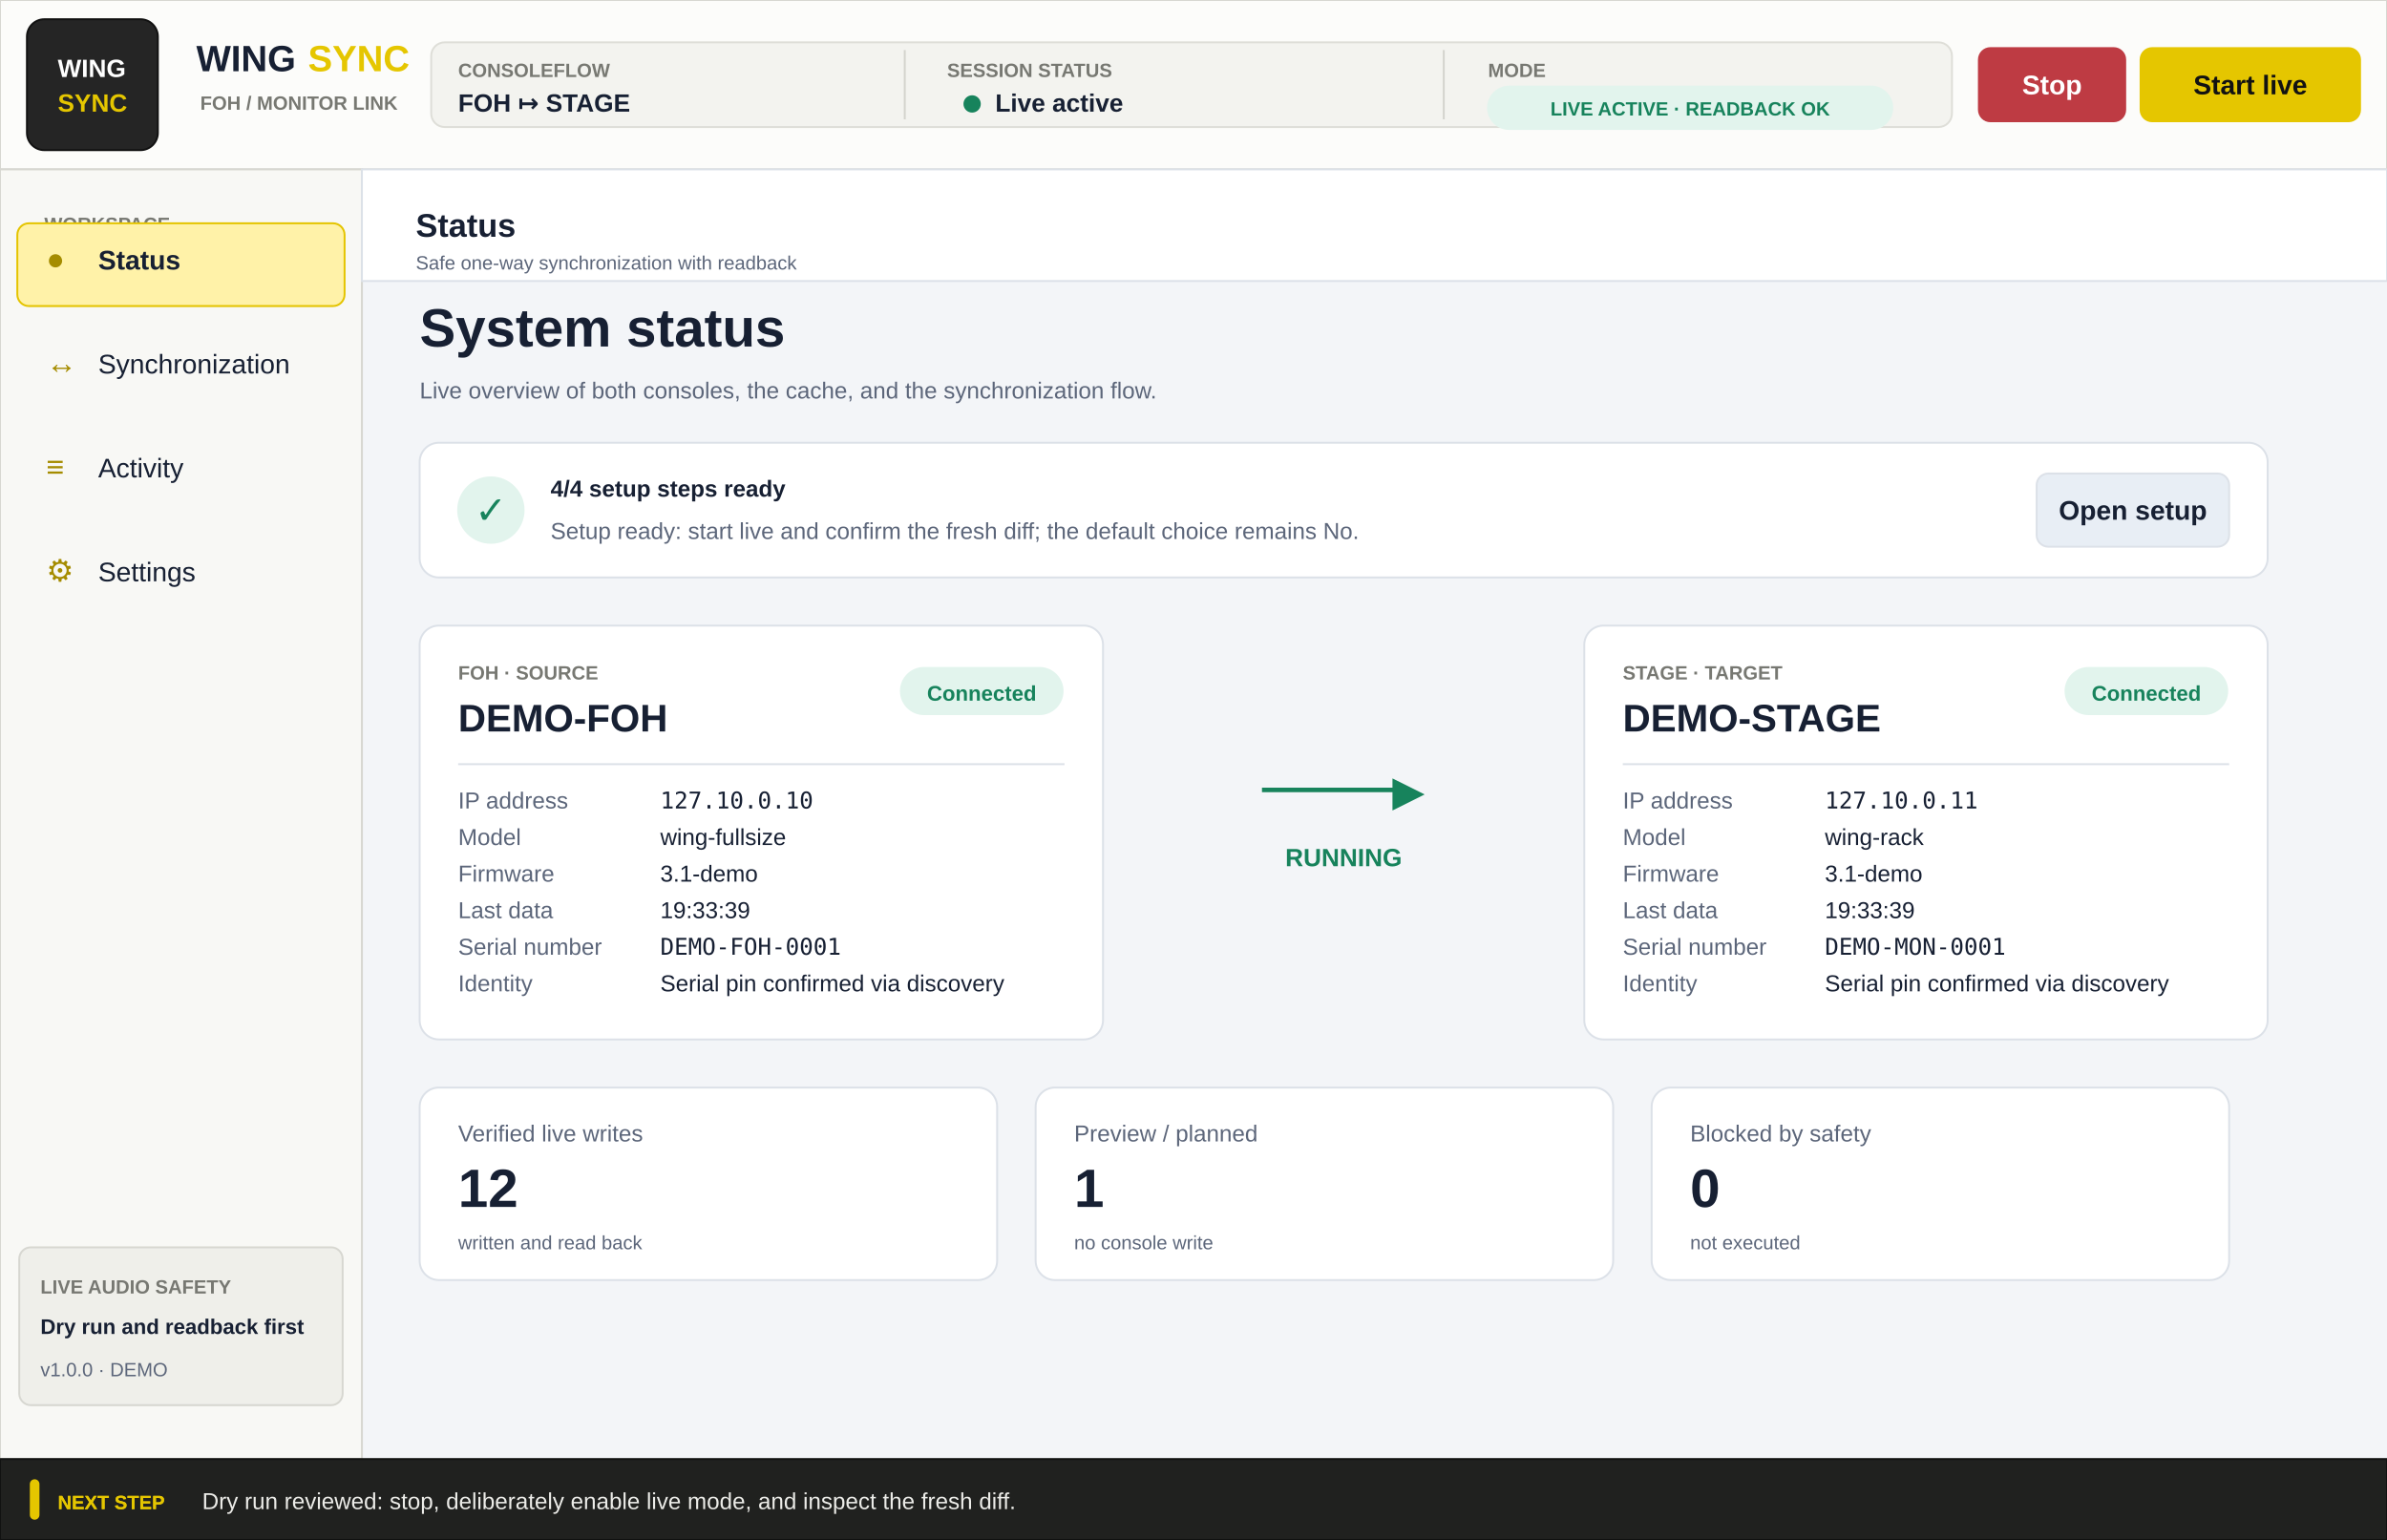
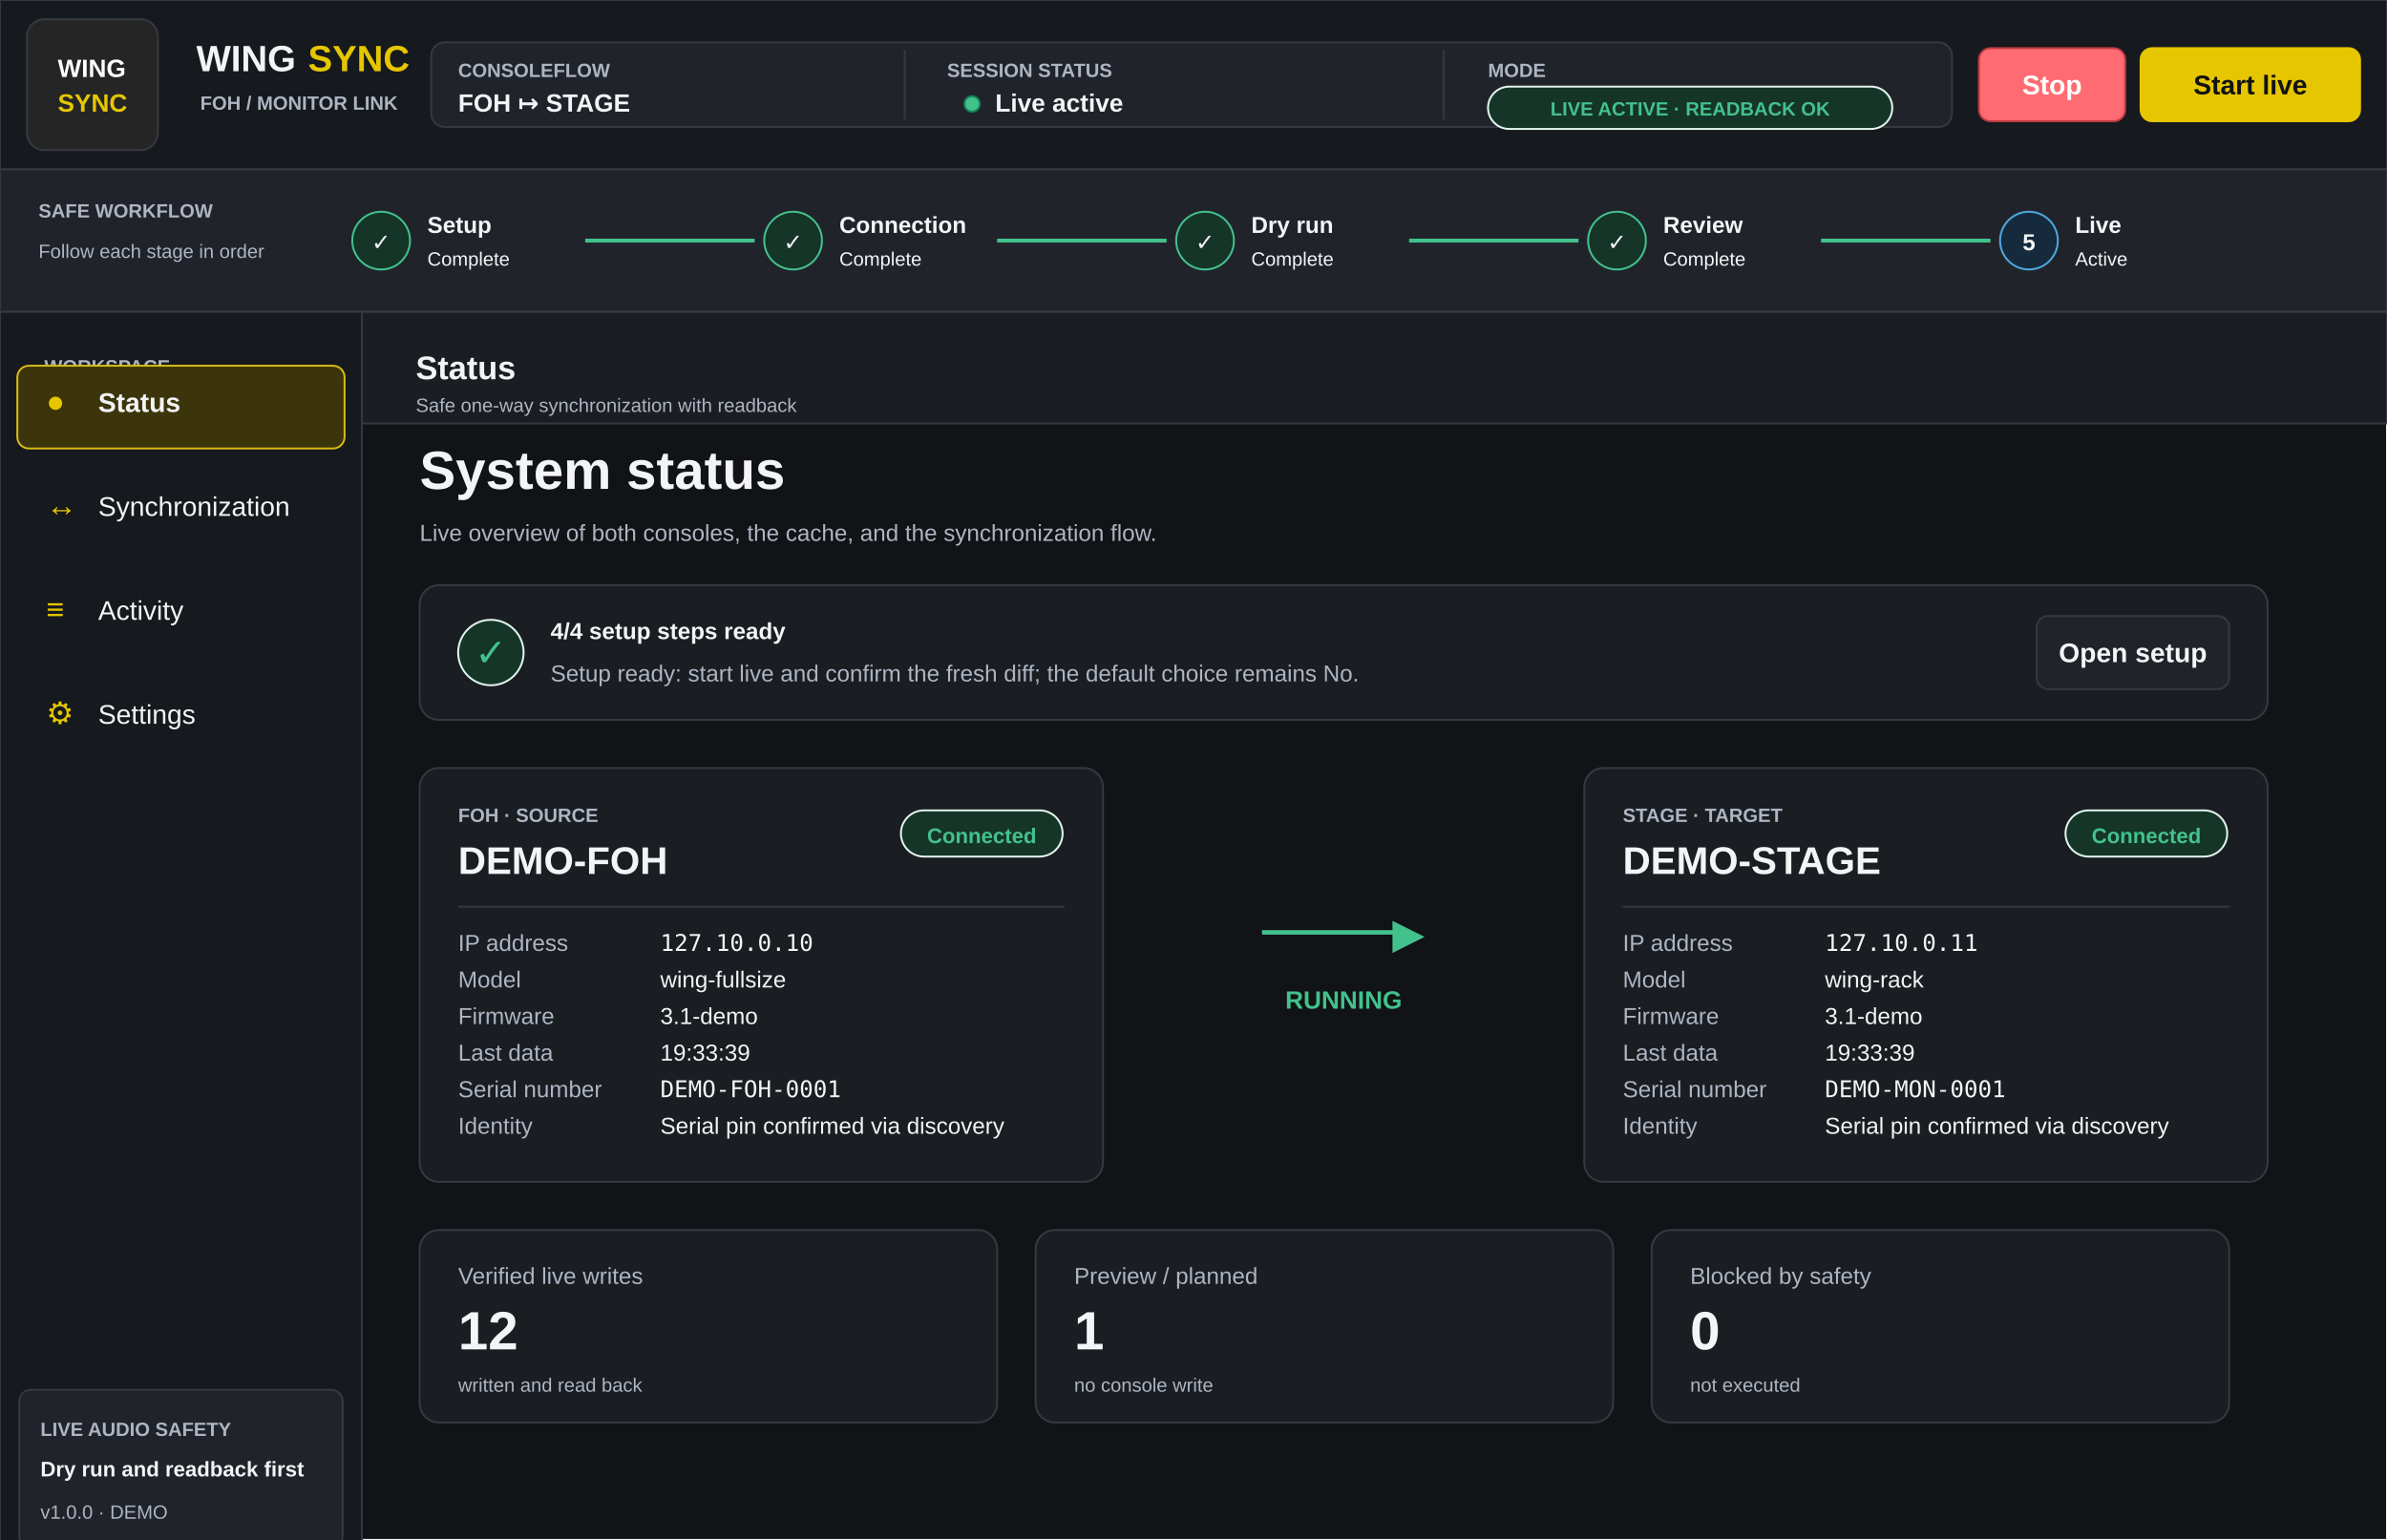
<svg xmlns="http://www.w3.org/2000/svg" width="1240" height="800" viewBox="0 0 1240 800">
  <style>text{font-family:Segoe UI,Arial,sans-serif;fill:#172033}.small{font-size:12px}.tiny{font-size:10px}.label{font-size:10px;font-weight:700;fill:#777872}.muted{fill:#5c667a}.title{font-size:28px;font-weight:650}.h{font-size:17px;font-weight:650}.mono{font-family:Consolas,monospace}.bold{font-weight:700}.btn{font-size:14px;font-weight:650}.num{font-size:28px;font-weight:650}</style>
+   <style>text{fill:#F3F4F6}.label,.muted{fill:#AEB5C2}[fill="#f3f5f8"]{fill:#111316}[fill="#fcfcfa"],[fill="#f8f8f5"]{fill:#16191D}[fill="#f3f3ef"],[fill="#efefea"],[fill="#e8eef5"],[fill="#ebeef2"],[fill="#fafafa"],[fill="#f1f2ee"]{fill:#20242A}rect[fill="#fff"],rect[fill="#ffffff"]{fill:#1A1D22}[fill="#fff2a8"]{fill:#3C350B}[fill="#e2f4ed"]{fill:#153528}[fill="#e3f1fb"]{fill:#152B3D}[fill="#fff3e2"]{fill:#382715}[fill="#fde8e9"]{fill:#3B1D22}[fill="#dfe4ec"]{fill:#0D0F12}[fill="#17835c"]{fill:#43C18D}[fill="#0b78d0"]{fill:#4EA8DE}[fill="#be3b43"]{fill:#FF6B72}[fill="#b46b08"],[fill="#d57a00"]{fill:#F0B35A}[fill="#a58c00"]{fill:#E5C600}[stroke="#d7d7d1"],[stroke="#deded8"],[stroke="#d4d4ce"],[stroke="#dce1e8"],[stroke="#b8c1ce"],[stroke="#e9ecf1"],[stroke="#d9dad4"],[stroke="#687386"],[stroke="#111111"]{stroke:#343941}[stroke="#e4c400"]{stroke:#D8BB16}[stroke="#f0c67f"]{stroke:#8A5B24}[style*="fill:#172033"]{fill:#F3F4F6!important}[style*="fill:#5c667a"]{fill:#AEB5C2!important}[style*="fill:#17835c"]{fill:#43C18D!important}[style*="fill:#0b78d0"]{fill:#4EA8DE!important}[style*="fill:#be3b43"]{fill:#FF6B72!important}[style*="fill:#b46b08"]{fill:#F0B35A!important}[style*="fill:#a58c00"]{fill:#E5C600!important}[style*="fill:#76531f"]{fill:#FFD499!important}[style*="fill:#ecece8"]{fill:#F3F4F6!important}</style>
  <rect x="0" y="0" width="1240" height="800" rx="0" fill="#f3f5f8" stroke="#f3f5f8" stroke-width="1" />
  <rect x="0" y="0" width="1240" height="88" rx="0" fill="#fcfcfa" stroke="#d7d7d1" stroke-width="1" />
  <rect x="14" y="10" width="68" height="68" rx="9" fill="#252525" stroke="#111111" stroke-width="1" />
  <text x="30" y="40" class="bold" style="fill:#fff;font-size:13px;">WING</text>
  <text x="30" y="58" class="bold" style="fill:#e5c600;font-size:13px;">SYNC</text>
  <text x="102" y="37" class="bold" style="font-size:19px;">WING</text>
  <text x="160" y="37" class="bold" style="fill:#e5c600;font-size:19px;">SYNC</text>
  <text x="104" y="57" class="label" style="">FOH / MONITOR LINK</text>
  <rect x="224" y="22" width="790" height="44" rx="7" fill="#f3f3ef" stroke="#deded8" stroke-width="1" />
  <text x="238" y="40" class="label" style="">CONSOLEFLOW</text>
  <text x="238" y="58" class="bold" style="font-size:13px;">FOH ↦ STAGE</text>
  <line x1="470" y1="26" x2="470" y2="62" stroke="#d4d4ce" stroke-width="1" />
  <text x="492" y="40" class="label" style="">SESSION STATUS</text>
  <circle cx="505" cy="54" r="4" fill="#17835c" stroke="#17835c" />
  <text x="517" y="58" class="bold" style="font-size:13px;">Live active</text>
  <line x1="750" y1="26" x2="750" y2="62" stroke="#d4d4ce" stroke-width="1" />
  <text x="773" y="40" class="label" style="">MODE</text>
  <rect x="773" y="45" width="210" height="22" rx="11" fill="#e2f4ed" stroke="#e2f4ed" stroke-width="1" />
  <text x="878" y="60" class="bold" style="fill:#17835c;font-size:10px;text-anchor:middle;">LIVE ACTIVE · READBACK OK</text>
  <rect x="1028" y="25" width="76" height="38" rx="6" fill="#be3b43" stroke="#be3b43" stroke-width="1" />
  <text x="1066" y="49" class="btn" style="fill:#fff;font-size:14px;text-anchor:middle;">Stop</text>
  <rect x="1112" y="25" width="114" height="38" rx="6" fill="#e5c600" stroke="#e5c600" stroke-width="1" />
  <text x="1169" y="49" class="btn" style="fill:#121212;font-size:14px;text-anchor:middle;">Start live</text>
-   <rect x="0" y="88" width="188" height="670" rx="0" fill="#f8f8f5" stroke="#d7d7d1" stroke-width="1" />
-   <text x="23" y="120" class="label" style="">WORKSPACE</text>
-   <rect x="9" y="116" width="170" height="43" rx="6" fill="#fff2a8" stroke="#e4c400" stroke-width="1" />
-   <text x="24" y="140" class="bold" style="fill:#a58c00;font-size:16px;">●</text>
-   <text x="51" y="140" class="bold" style="font-size:14px;">Status</text>
-   <text x="24" y="194" class="bold" style="fill:#a58c00;font-size:16px;">↔</text>
-   <text x="51" y="194" class="" style="font-size:14px;">Synchronization</text>
-   <text x="24" y="248" class="bold" style="fill:#a58c00;font-size:16px;">≡</text>
-   <text x="51" y="248" class="" style="font-size:14px;">Activity</text>
-   <text x="24" y="302" class="bold" style="fill:#a58c00;font-size:16px;">⚙</text>
-   <text x="51" y="302" class="" style="font-size:14px;">Settings</text>
-   <rect x="10" y="648" width="168" height="82" rx="6" fill="#efefea" stroke="#d7d7d1" stroke-width="1" />
-   <text x="21" y="672" class="label" style="">LIVE AUDIO SAFETY</text>
-   <text x="21" y="693" class="bold" style="font-size:11px;">Dry run and readback first</text>
-   <text x="21" y="715" class="tiny" style="fill:#5c667a;">v1.0.0 · DEMO</text>
-   <rect x="188" y="88" width="1052" height="58" rx="0" fill="#fff" stroke="#dce1e8" stroke-width="1" />
-   <text x="216" y="123" class="h" style="">Status</text>
-   <text x="216" y="140" class="tiny" style="fill:#5c667a;">Safe one-way synchronization with readback</text>
-   <rect x="0" y="758" width="1240" height="42" rx="0" fill="#20211f" stroke="#111211" stroke-width="1" />
-   <rect x="16" y="769" width="4" height="20" rx="2" fill="#e5c600" stroke="#e5c600" stroke-width="1" />
-   <text x="30" y="784" class="label" style="fill:#e5c600;">NEXT STEP</text>
-   <text x="218" y="180" class="title" style="">System status</text>
-   <text x="218" y="207" class="small" style="fill:#5c667a;">Live overview of both consoles, the cache, and the synchronization flow.</text>
-   <rect x="218" y="230" width="960" height="70" rx="10" fill="#ffffff" stroke="#dce1e8" stroke-width="1" />
-   <rect x="238" y="248" width="34" height="34" rx="17" fill="#e2f4ed" stroke="#e2f4ed" stroke-width="1" />
-   <text x="255" y="272" class="bold" style="fill:#17835c;font-size:20px;text-anchor:middle;">✓</text>
-   <text x="286" y="258" class="bold" style="">4/4 setup steps ready</text>
-   <text x="286" y="280" class="small" style="fill:#5c667a;">Setup ready: start live and confirm the fresh diff; the default choice remains No.</text>
-   <rect x="1058" y="246" width="100" height="38" rx="6" fill="#e8eef5" stroke="#dce1e8" stroke-width="1" />
-   <text x="1108.0" y="270" class="btn" style="fill:#172033;font-size:14px;text-anchor:middle;">Open setup</text>
-   <rect x="218" y="325" width="355" height="215" rx="10" fill="#ffffff" stroke="#dce1e8" stroke-width="1" />
-   <text x="238" y="353" class="label" style="">FOH · SOURCE</text>
-   <text x="238" y="380" class="bold" style="font-size:20px;">DEMO-FOH</text>
-   <rect x="468" y="347" width="84" height="24" rx="12" fill="#e2f4ed" stroke="#e2f4ed" stroke-width="1" />
-   <text x="510" y="364" class="bold" style="fill:#17835c;font-size:11px;text-anchor:middle;">Connected</text>
-   <line x1="238" y1="397" x2="553" y2="397" stroke="#dce1e8" stroke-width="1" />
-   <text x="238" y="420" class="small" style="fill:#5c667a;">IP address</text>
-   <text x="343" y="420" class="mono" style="">127.10.0.10</text>
-   <text x="238" y="439" class="small" style="fill:#5c667a;">Model</text>
-   <text x="343" y="439" class="small" style="">wing-fullsize</text>
-   <text x="238" y="458" class="small" style="fill:#5c667a;">Firmware</text>
-   <text x="343" y="458" class="small" style="">3.1-demo</text>
-   <text x="238" y="477" class="small" style="fill:#5c667a;">Last data</text>
-   <text x="343" y="477" class="small" style="">19:33:39</text>
-   <text x="238" y="496" class="small" style="fill:#5c667a;">Serial number</text>
-   <text x="343" y="496" class="mono" style="">DEMO-FOH-0001</text>
-   <text x="238" y="515" class="small" style="fill:#5c667a;">Identity</text>
-   <text x="343" y="515" class="small" style="">Serial pin confirmed via discovery</text>
-   <rect x="823" y="325" width="355" height="215" rx="10" fill="#ffffff" stroke="#dce1e8" stroke-width="1" />
-   <text x="843" y="353" class="label" style="">STAGE · TARGET</text>
-   <text x="843" y="380" class="bold" style="font-size:20px;">DEMO-STAGE</text>
-   <rect x="1073" y="347" width="84" height="24" rx="12" fill="#e2f4ed" stroke="#e2f4ed" stroke-width="1" />
-   <text x="1115" y="364" class="bold" style="fill:#17835c;font-size:11px;text-anchor:middle;">Connected</text>
-   <line x1="843" y1="397" x2="1158" y2="397" stroke="#dce1e8" stroke-width="1" />
-   <text x="843" y="420" class="small" style="fill:#5c667a;">IP address</text>
-   <text x="948" y="420" class="mono" style="">127.10.0.11</text>
-   <text x="843" y="439" class="small" style="fill:#5c667a;">Model</text>
-   <text x="948" y="439" class="small" style="">wing-rack</text>
-   <text x="843" y="458" class="small" style="fill:#5c667a;">Firmware</text>
-   <text x="948" y="458" class="small" style="">3.1-demo</text>
-   <text x="843" y="477" class="small" style="fill:#5c667a;">Last data</text>
-   <text x="948" y="477" class="small" style="">19:33:39</text>
-   <text x="843" y="496" class="small" style="fill:#5c667a;">Serial number</text>
-   <text x="948" y="496" class="mono" style="">DEMO-MON-0001</text>
-   <text x="843" y="515" class="small" style="fill:#5c667a;">Identity</text>
-   <text x="948" y="515" class="small" style="">Serial pin confirmed via discovery</text>
-   <text x="698" y="420" class="mono" style="fill:#17835c;font-size:28px;text-anchor:middle;">────▶</text>
-   <text x="698" y="450" class="bold" style="fill:#17835c;font-size:13px;text-anchor:middle;">RUNNING</text>
-   <rect x="218" y="565" width="300" height="100" rx="10" fill="#ffffff" stroke="#dce1e8" stroke-width="1" />
-   <text x="238" y="593" class="small" style="fill:#5c667a;">Verified live writes</text>
-   <text x="238" y="627" class="num" style="">12</text>
-   <text x="238" y="649" class="tiny" style="fill:#5c667a;">written and read back</text>
-   <rect x="538" y="565" width="300" height="100" rx="10" fill="#ffffff" stroke="#dce1e8" stroke-width="1" />
-   <text x="558" y="593" class="small" style="fill:#5c667a;">Preview / planned</text>
-   <text x="558" y="627" class="num" style="">1</text>
-   <text x="558" y="649" class="tiny" style="fill:#5c667a;">no console write</text>
-   <rect x="858" y="565" width="300" height="100" rx="10" fill="#ffffff" stroke="#dce1e8" stroke-width="1" />
-   <text x="878" y="593" class="small" style="fill:#5c667a;">Blocked by safety</text>
-   <text x="878" y="627" class="num" style="">0</text>
-   <text x="878" y="649" class="tiny" style="fill:#5c667a;">not executed</text>
-   <text x="30" y="784" class="label" style="fill:#e5c600;">NEXT STEP</text>
-   <text x="105" y="784" class="small" style="fill:#ecece8;">Dry run reviewed: stop, deliberately enable live mode, and inspect the fresh diff.</text>
+   <rect x="0" y="88" width="1240" height="74" fill="#20242A" stroke="#343941" />
+   <text x="20" y="113" class="label">SAFE WORKFLOW</text>
+   <text x="20" y="134" class="tiny muted">Follow each stage in order</text>
+   <line x1="304" y1="125" x2="392" y2="125" stroke="#43C18D" stroke-width="2" />
+   <line x1="518" y1="125" x2="606" y2="125" stroke="#43C18D" stroke-width="2" />
+   <line x1="732" y1="125" x2="820" y2="125" stroke="#43C18D" stroke-width="2" />
+   <line x1="946" y1="125" x2="1034" y2="125" stroke="#43C18D" stroke-width="2" />
+   <circle cx="198" cy="125" r="15" fill="#153528" stroke="#43C18D" />
+   <text x="198" y="130" class="bold" text-anchor="middle">✓</text>
+   <text x="222" y="121" class="bold small">Setup</text>
+   <text x="222" y="138" class="tiny" fill="#43C18D">Complete</text>
+   <circle cx="412" cy="125" r="15" fill="#153528" stroke="#43C18D" />
+   <text x="412" y="130" class="bold" text-anchor="middle">✓</text>
+   <text x="436" y="121" class="bold small">Connection</text>
+   <text x="436" y="138" class="tiny" fill="#43C18D">Complete</text>
+   <circle cx="626" cy="125" r="15" fill="#153528" stroke="#43C18D" />
+   <text x="626" y="130" class="bold" text-anchor="middle">✓</text>
+   <text x="650" y="121" class="bold small">Dry run</text>
+   <text x="650" y="138" class="tiny" fill="#43C18D">Complete</text>
+   <circle cx="840" cy="125" r="15" fill="#153528" stroke="#43C18D" />
+   <text x="840" y="130" class="bold" text-anchor="middle">✓</text>
+   <text x="864" y="121" class="bold small">Review</text>
+   <text x="864" y="138" class="tiny" fill="#43C18D">Complete</text>
+   <circle cx="1054" cy="125" r="15" fill="#152B3D" stroke="#4EA8DE" />
+   <text x="1054" y="130" class="bold" text-anchor="middle">5</text>
+   <text x="1078" y="121" class="bold small">Live</text>
+   <text x="1078" y="138" class="tiny" fill="#4EA8DE">Active</text>
+   <g transform="translate(0 74)">
+     <rect x="0" y="88" width="188" height="670" rx="0" fill="#f8f8f5" stroke="#d7d7d1" stroke-width="1" />
+     <text x="23" y="120" class="label" style="">WORKSPACE</text>
+     <rect x="9" y="116" width="170" height="43" rx="6" fill="#fff2a8" stroke="#e4c400" stroke-width="1" />
+     <text x="24" y="140" class="bold" style="fill:#a58c00;font-size:16px;">●</text>
+     <text x="51" y="140" class="bold" style="font-size:14px;">Status</text>
+     <text x="24" y="194" class="bold" style="fill:#a58c00;font-size:16px;">↔</text>
+     <text x="51" y="194" class="" style="font-size:14px;">Synchronization</text>
+     <text x="24" y="248" class="bold" style="fill:#a58c00;font-size:16px;">≡</text>
+     <text x="51" y="248" class="" style="font-size:14px;">Activity</text>
+     <text x="24" y="302" class="bold" style="fill:#a58c00;font-size:16px;">⚙</text>
+     <text x="51" y="302" class="" style="font-size:14px;">Settings</text>
+     <rect x="10" y="648" width="168" height="82" rx="6" fill="#efefea" stroke="#d7d7d1" stroke-width="1" />
+     <text x="21" y="672" class="label" style="">LIVE AUDIO SAFETY</text>
+     <text x="21" y="693" class="bold" style="font-size:11px;">Dry run and readback first</text>
+     <text x="21" y="715" class="tiny" style="fill:#5c667a;">v1.0.0 · DEMO</text>
+     <rect x="188" y="88" width="1052" height="58" rx="0" fill="#fff" stroke="#dce1e8" stroke-width="1" />
+     <text x="216" y="123" class="h" style="">Status</text>
+     <text x="216" y="140" class="tiny" style="fill:#5c667a;">Safe one-way synchronization with readback</text>
+     <rect x="0" y="758" width="1240" height="42" rx="0" fill="#20211f" stroke="#111211" stroke-width="1" />
+     <rect x="16" y="769" width="4" height="20" rx="2" fill="#e5c600" stroke="#e5c600" stroke-width="1" />
+     <text x="30" y="784" class="label" style="fill:#e5c600;">NEXT STEP</text>
+     <text x="218" y="180" class="title" style="">System status</text>
+     <text x="218" y="207" class="small" style="fill:#5c667a;">Live overview of both consoles, the cache, and the synchronization flow.</text>
+     <rect x="218" y="230" width="960" height="70" rx="10" fill="#ffffff" stroke="#dce1e8" stroke-width="1" />
+     <rect x="238" y="248" width="34" height="34" rx="17" fill="#e2f4ed" stroke="#e2f4ed" stroke-width="1" />
+     <text x="255" y="272" class="bold" style="fill:#17835c;font-size:20px;text-anchor:middle;">✓</text>
+     <text x="286" y="258" class="bold" style="">4/4 setup steps ready</text>
+     <text x="286" y="280" class="small" style="fill:#5c667a;">Setup ready: start live and confirm the fresh diff; the default choice remains No.</text>
+     <rect x="1058" y="246" width="100" height="38" rx="6" fill="#e8eef5" stroke="#dce1e8" stroke-width="1" />
+     <text x="1108.0" y="270" class="btn" style="fill:#172033;font-size:14px;text-anchor:middle;">Open setup</text>
+     <rect x="218" y="325" width="355" height="215" rx="10" fill="#ffffff" stroke="#dce1e8" stroke-width="1" />
+     <text x="238" y="353" class="label" style="">FOH · SOURCE</text>
+     <text x="238" y="380" class="bold" style="font-size:20px;">DEMO-FOH</text>
+     <rect x="468" y="347" width="84" height="24" rx="12" fill="#e2f4ed" stroke="#e2f4ed" stroke-width="1" />
+     <text x="510" y="364" class="bold" style="fill:#17835c;font-size:11px;text-anchor:middle;">Connected</text>
+     <line x1="238" y1="397" x2="553" y2="397" stroke="#dce1e8" stroke-width="1" />
+     <text x="238" y="420" class="small" style="fill:#5c667a;">IP address</text>
+     <text x="343" y="420" class="mono" style="">127.10.0.10</text>
+     <text x="238" y="439" class="small" style="fill:#5c667a;">Model</text>
+     <text x="343" y="439" class="small" style="">wing-fullsize</text>
+     <text x="238" y="458" class="small" style="fill:#5c667a;">Firmware</text>
+     <text x="343" y="458" class="small" style="">3.1-demo</text>
+     <text x="238" y="477" class="small" style="fill:#5c667a;">Last data</text>
+     <text x="343" y="477" class="small" style="">19:33:39</text>
+     <text x="238" y="496" class="small" style="fill:#5c667a;">Serial number</text>
+     <text x="343" y="496" class="mono" style="">DEMO-FOH-0001</text>
+     <text x="238" y="515" class="small" style="fill:#5c667a;">Identity</text>
+     <text x="343" y="515" class="small" style="">Serial pin confirmed via discovery</text>
+     <rect x="823" y="325" width="355" height="215" rx="10" fill="#ffffff" stroke="#dce1e8" stroke-width="1" />
+     <text x="843" y="353" class="label" style="">STAGE · TARGET</text>
+     <text x="843" y="380" class="bold" style="font-size:20px;">DEMO-STAGE</text>
+     <rect x="1073" y="347" width="84" height="24" rx="12" fill="#e2f4ed" stroke="#e2f4ed" stroke-width="1" />
+     <text x="1115" y="364" class="bold" style="fill:#17835c;font-size:11px;text-anchor:middle;">Connected</text>
+     <line x1="843" y1="397" x2="1158" y2="397" stroke="#dce1e8" stroke-width="1" />
+     <text x="843" y="420" class="small" style="fill:#5c667a;">IP address</text>
+     <text x="948" y="420" class="mono" style="">127.10.0.11</text>
+     <text x="843" y="439" class="small" style="fill:#5c667a;">Model</text>
+     <text x="948" y="439" class="small" style="">wing-rack</text>
+     <text x="843" y="458" class="small" style="fill:#5c667a;">Firmware</text>
+     <text x="948" y="458" class="small" style="">3.1-demo</text>
+     <text x="843" y="477" class="small" style="fill:#5c667a;">Last data</text>
+     <text x="948" y="477" class="small" style="">19:33:39</text>
+     <text x="843" y="496" class="small" style="fill:#5c667a;">Serial number</text>
+     <text x="948" y="496" class="mono" style="">DEMO-MON-0001</text>
+     <text x="843" y="515" class="small" style="fill:#5c667a;">Identity</text>
+     <text x="948" y="515" class="small" style="">Serial pin confirmed via discovery</text>
+     <text x="698" y="420" class="mono" style="fill:#17835c;font-size:28px;text-anchor:middle;">────▶</text>
+     <text x="698" y="450" class="bold" style="fill:#17835c;font-size:13px;text-anchor:middle;">RUNNING</text>
+     <rect x="218" y="565" width="300" height="100" rx="10" fill="#ffffff" stroke="#dce1e8" stroke-width="1" />
+     <text x="238" y="593" class="small" style="fill:#5c667a;">Verified live writes</text>
+     <text x="238" y="627" class="num" style="">12</text>
+     <text x="238" y="649" class="tiny" style="fill:#5c667a;">written and read back</text>
+     <rect x="538" y="565" width="300" height="100" rx="10" fill="#ffffff" stroke="#dce1e8" stroke-width="1" />
+     <text x="558" y="593" class="small" style="fill:#5c667a;">Preview / planned</text>
+     <text x="558" y="627" class="num" style="">1</text>
+     <text x="558" y="649" class="tiny" style="fill:#5c667a;">no console write</text>
+     <rect x="858" y="565" width="300" height="100" rx="10" fill="#ffffff" stroke="#dce1e8" stroke-width="1" />
+     <text x="878" y="593" class="small" style="fill:#5c667a;">Blocked by safety</text>
+     <text x="878" y="627" class="num" style="">0</text>
+     <text x="878" y="649" class="tiny" style="fill:#5c667a;">not executed</text>
+     <text x="30" y="784" class="label" style="fill:#e5c600;">NEXT STEP</text>
+     <text x="105" y="784" class="small" style="fill:#ecece8;">Dry run reviewed: stop, deliberately enable live mode, and inspect the fresh diff.</text>
+   </g>
</svg>
